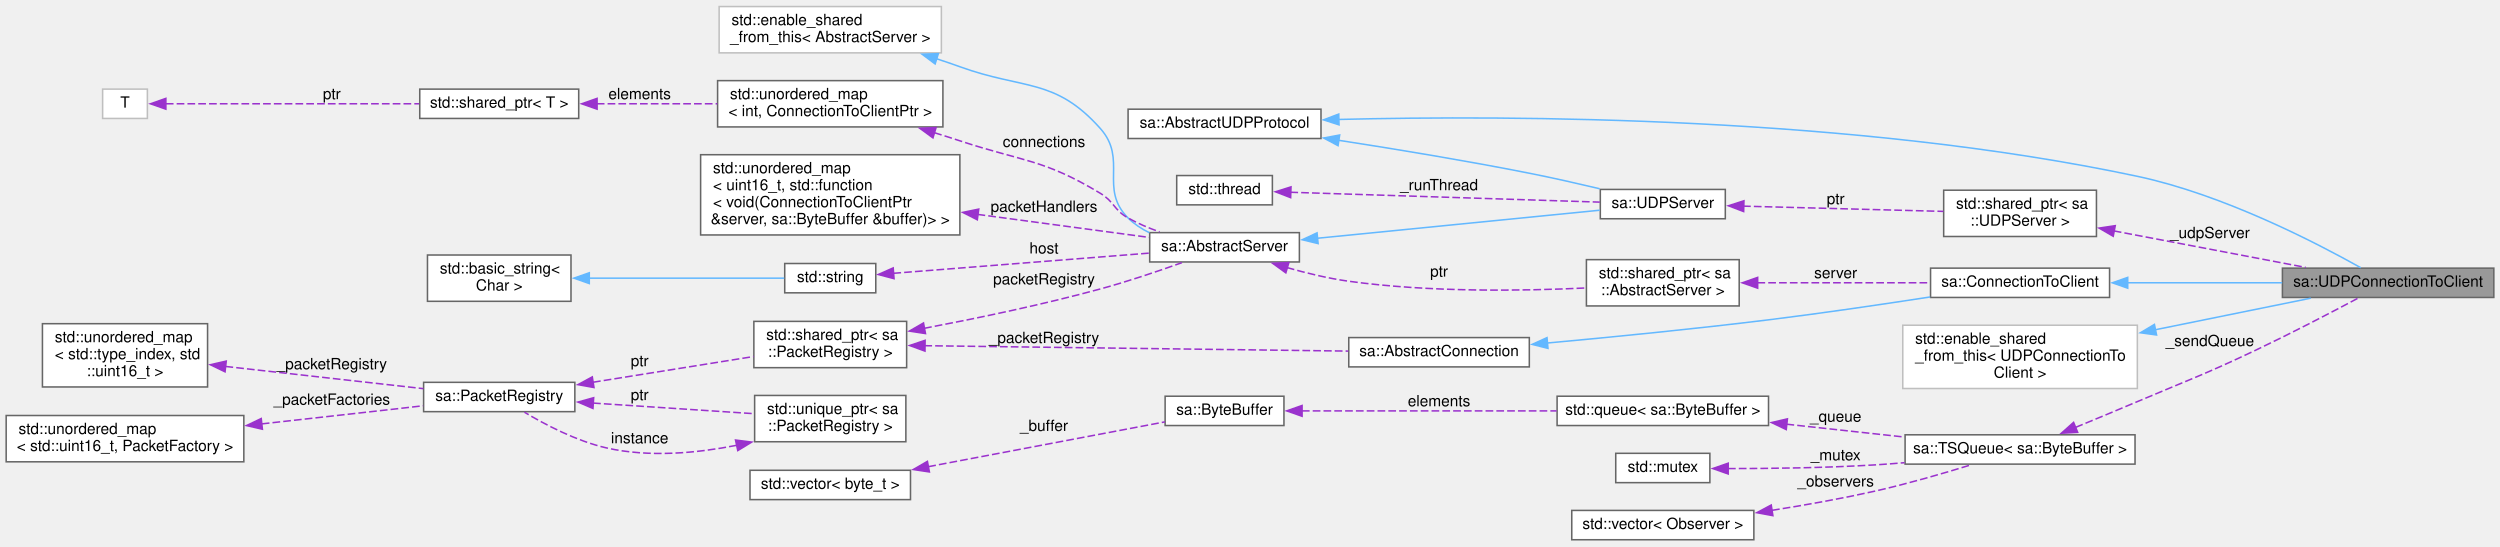
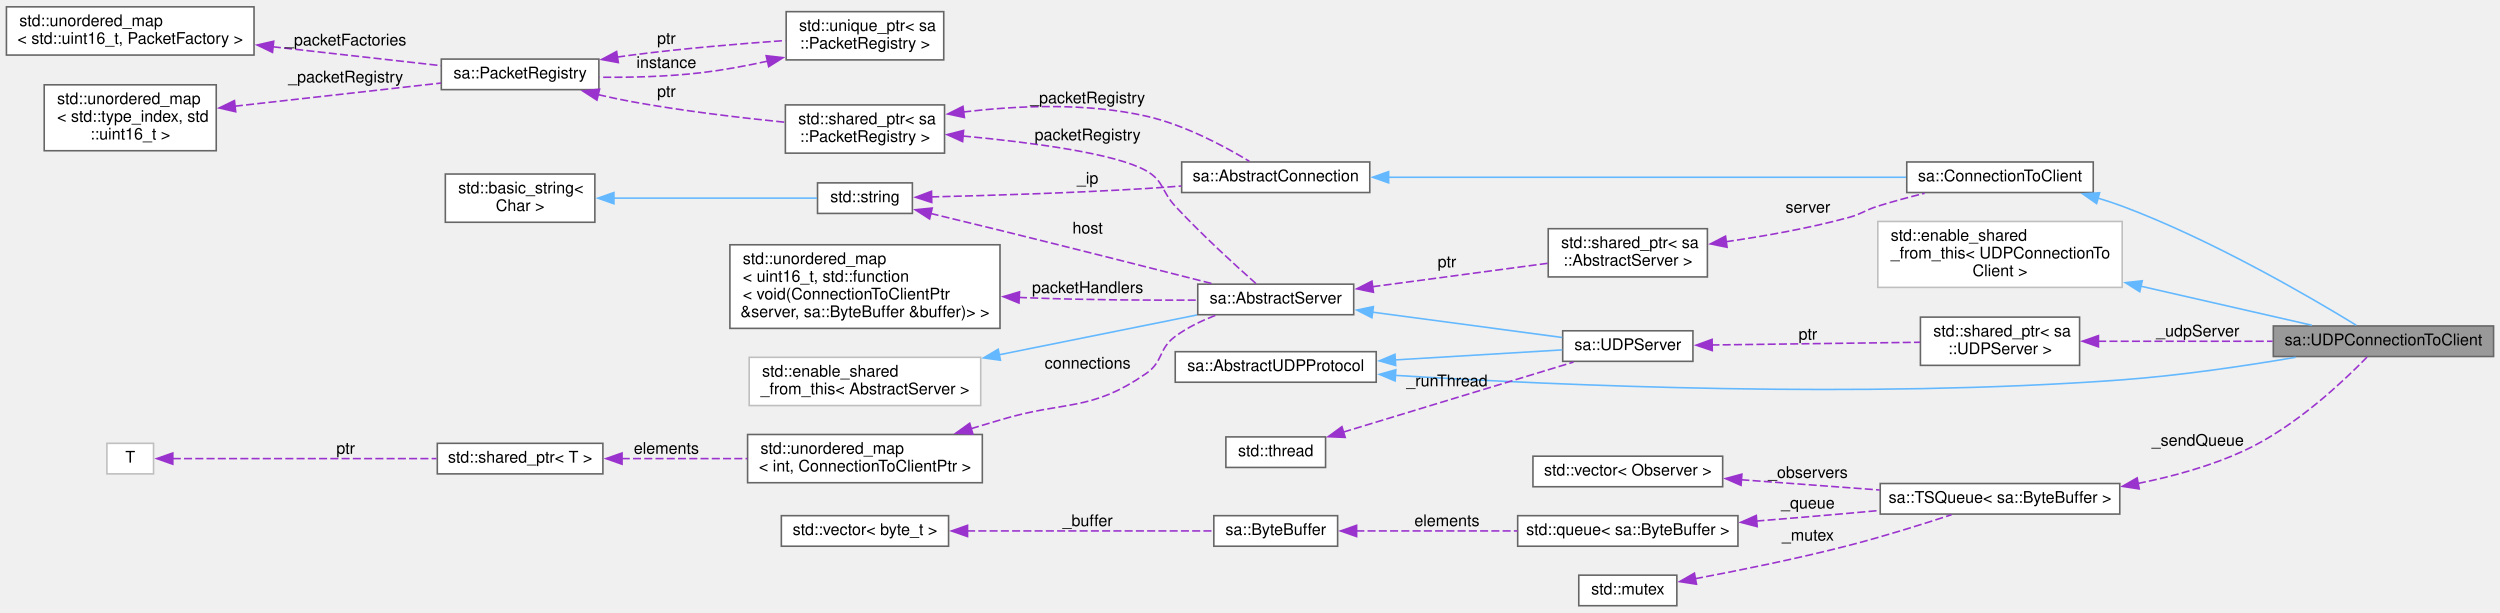
- <svg xmlns="http://www.w3.org/2000/svg" xmlns:xlink="http://www.w3.org/1999/xlink" width="1620pt" height="354pt" viewBox="0.00 0.00 1620.00 353.50">
-   <g id="graph0" class="graph" transform="scale(1 1) rotate(0) translate(4 349.5)">
+ <svg xmlns="http://www.w3.org/2000/svg" xmlns:xlink="http://www.w3.org/1999/xlink" width="1555pt" height="381pt" viewBox="0.00 0.00 1555.00 380.50">
+   <g id="graph0" class="graph" transform="scale(1 1) rotate(0) translate(4 376.5)">
    <g id="node1" class="node">
      <g id="a_node1">
        <a xlink:title="Class representing a asio udp connection to a client.">
-           <polygon fill="#999999" stroke="#666666" points="1612,-176 1475,-176 1475,-157 1612,-157 1612,-176" />
-           <text text-anchor="middle" x="1543.5" y="-164" font-family="Helvetica,sans-Serif" font-size="10.00">sa::UDPConnectionToClient</text>
+           <polygon fill="#999999" stroke="#666666" points="1547,-174 1410,-174 1410,-155 1547,-155 1547,-174" />
+           <text text-anchor="middle" x="1478.5" y="-162" font-family="Helvetica,sans-Serif" font-size="10.00">sa::UDPConnectionToClient</text>
        </a>
      </g>
    </g>
    <g id="node2" class="node">
      <g id="a_node2">
        <a xlink:href="classsa_1_1_connection_to_client.html" target="_top" xlink:title="Class representing a connection to a client.">
-           <polygon fill="white" stroke="#666666" points="1363,-176 1247,-176 1247,-157 1363,-157 1363,-176" />
-           <text text-anchor="middle" x="1305" y="-164" font-family="Helvetica,sans-Serif" font-size="10.00">sa::ConnectionToClient</text>
+           <polygon fill="white" stroke="#666666" points="1298,-276 1182,-276 1182,-257 1298,-257 1298,-276" />
+           <text text-anchor="middle" x="1240" y="-264" font-family="Helvetica,sans-Serif" font-size="10.00">sa::ConnectionToClient</text>
        </a>
      </g>
    </g>
    <g id="edge1" class="edge">
-       <path fill="none" stroke="#63b8ff" d="M1374.59,-166.5C1406.13,-166.5 1443.43,-166.5 1474.86,-166.5" />
-       <polygon fill="#63b8ff" stroke="#63b8ff" points="1374.76,-163 1364.76,-166.5 1374.76,-170 1374.76,-163" />
+       <path fill="none" stroke="#63b8ff" d="M1300.69,-253.59C1305.92,-252.03 1311.08,-250.34 1316,-248.5 1371.95,-227.59 1433.32,-191.77 1461.6,-174.45" />
+       <polygon fill="#63b8ff" stroke="#63b8ff" points="1300.09,-250.12 1291.39,-256.18 1301.96,-256.87 1300.09,-250.12" />
    </g>
    <g id="node3" class="node">
      <g id="a_node3">
        <a xlink:href="classsa_1_1_abstract_connection.html" target="_top" xlink:title="A connection between a client/server or server/client.">
-           <polygon fill="white" stroke="#666666" points="987,-131 870,-131 870,-112 987,-112 987,-131" />
-           <text text-anchor="middle" x="928.5" y="-119" font-family="Helvetica,sans-Serif" font-size="10.00">sa::AbstractConnection</text>
+           <polygon fill="white" stroke="#666666" points="848,-276 731,-276 731,-257 848,-257 848,-276" />
+           <text text-anchor="middle" x="789.5" y="-264" font-family="Helvetica,sans-Serif" font-size="10.00">sa::AbstractConnection</text>
        </a>
      </g>
    </g>
    <g id="edge2" class="edge">
-       <path fill="none" stroke="#63b8ff" d="M998.69,-127.48C1040.29,-131.29 1094.24,-136.61 1142,-142.5 1176.85,-146.8 1215.78,-152.54 1246.74,-157.32" />
-       <polygon fill="#63b8ff" stroke="#63b8ff" points="999.09,-124 988.81,-126.59 998.46,-130.97 999.09,-124" />
+       <path fill="none" stroke="#63b8ff" d="M859.72,-266.5C948.05,-266.5 1099.21,-266.5 1181.51,-266.5" />
+       <polygon fill="#63b8ff" stroke="#63b8ff" points="859.73,-263 849.73,-266.5 859.73,-270 859.73,-263" />
    </g>
    <g id="node4" class="node">
      <g id="a_node4">
        <a xlink:title=" ">
-           <polygon fill="white" stroke="#666666" points="583.5,-141.5 484.5,-141.5 484.5,-111.5 583.5,-111.5 583.5,-141.5" />
-           <text text-anchor="start" x="492.5" y="-129.5" font-family="Helvetica,sans-Serif" font-size="10.00">std::shared_ptr&lt; sa</text>
-           <text text-anchor="middle" x="534" y="-118.5" font-family="Helvetica,sans-Serif" font-size="10.00">::PacketRegistry &gt;</text>
+           <polygon fill="white" stroke="#666666" points="563.5,-263 504.5,-263 504.5,-244 563.5,-244 563.5,-263" />
+           <text text-anchor="middle" x="534" y="-251" font-family="Helvetica,sans-Serif" font-size="10.00">std::string</text>
        </a>
      </g>
    </g>
    <g id="edge3" class="edge">
-       <path fill="none" stroke="#9a32cd" stroke-dasharray="5,2" d="M594.98,-125.74C669.58,-124.79 796.07,-123.17 869.66,-122.24" />
-       <polygon fill="#9a32cd" stroke="#9a32cd" points="595.38,-122.23 585.43,-125.86 595.47,-129.23 595.38,-122.23" />
-       <text text-anchor="middle" x="672.5" y="-127.5" font-family="Helvetica,sans-Serif" font-size="10.00"> _packetRegistry</text>
+       <path fill="none" stroke="#9a32cd" stroke-dasharray="5,2" d="M575.23,-254.28C610.51,-255.11 663.19,-256.7 709,-259.5 716.05,-259.93 723.45,-260.47 730.78,-261.05" />
+       <polygon fill="#9a32cd" stroke="#9a32cd" points="575.55,-250.79 565.48,-254.06 575.39,-257.78 575.55,-250.79" />
+       <text text-anchor="middle" x="672.5" y="-262.5" font-family="Helvetica,sans-Serif" font-size="10.00"> _ip</text>
+     </g>
+     <g id="node12" class="node">
+       <g id="a_node12">
+         <a xlink:href="classsa_1_1_abstract_server.html" target="_top" xlink:title="The base class for a server.">
+           <polygon fill="white" stroke="#666666" points="838,-200 741,-200 741,-181 838,-181 838,-200" />
+           <text text-anchor="middle" x="789.5" y="-188" font-family="Helvetica,sans-Serif" font-size="10.00">sa::AbstractServer</text>
+         </a>
+       </g>
+     </g>
+     <g id="edge19" class="edge">
+       <path fill="none" stroke="#9a32cd" stroke-dasharray="5,2" d="M574.85,-243.99C588.54,-240.7 603.95,-236.97 618,-233.5 663.2,-222.35 715.05,-209.23 749.59,-200.44" />
+       <polygon fill="#9a32cd" stroke="#9a32cd" points="574.21,-240.54 565.3,-246.28 575.84,-247.35 574.21,-240.54" />
+       <text text-anchor="middle" x="672.5" y="-231.5" font-family="Helvetica,sans-Serif" font-size="10.00"> host</text>
+     </g>
+     <g id="node5" class="node">
+       <g id="a_node5">
+         <a xlink:title=" ">
+           <polygon fill="white" stroke="#666666" points="366,-268.5 273,-268.5 273,-238.5 366,-238.5 366,-268.5" />
+           <text text-anchor="start" x="281" y="-256.5" font-family="Helvetica,sans-Serif" font-size="10.00">std::basic_string&lt;</text>
+           <text text-anchor="middle" x="319.5" y="-245.5" font-family="Helvetica,sans-Serif" font-size="10.00"> Char &gt;</text>
+         </a>
+       </g>
+     </g>
+     <g id="edge4" class="edge">
+       <path fill="none" stroke="#63b8ff" d="M377.79,-253.5C418.65,-253.5 471.88,-253.5 504.19,-253.5" />
+       <polygon fill="#63b8ff" stroke="#63b8ff" points="377.86,-250 367.86,-253.5 377.86,-257 377.86,-250" />
+     </g>
+     <g id="node6" class="node">
+       <g id="a_node6">
+         <a xlink:title=" ">
+           <polygon fill="white" stroke="#666666" points="583.5,-311.5 484.5,-311.5 484.5,-281.5 583.5,-281.5 583.5,-311.5" />
+           <text text-anchor="start" x="492.5" y="-299.5" font-family="Helvetica,sans-Serif" font-size="10.00">std::shared_ptr&lt; sa</text>
+           <text text-anchor="middle" x="534" y="-288.5" font-family="Helvetica,sans-Serif" font-size="10.00">::PacketRegistry &gt;</text>
+         </a>
+       </g>
+     </g>
+     <g id="edge5" class="edge">
+       <path fill="none" stroke="#9a32cd" stroke-dasharray="5,2" d="M595.11,-307.09C628.95,-311.11 671.77,-312.94 709,-304.5 732.72,-299.12 757.64,-285.77 773.13,-276.42" />
+       <polygon fill="#9a32cd" stroke="#9a32cd" points="595.86,-303.66 585.49,-305.85 594.96,-310.6 595.86,-303.66" />
+       <text text-anchor="middle" x="672.5" y="-312.5" font-family="Helvetica,sans-Serif" font-size="10.00"> _packetRegistry</text>
+     </g>
+     <g id="edge14" class="edge">
+       <path fill="none" stroke="#9a32cd" stroke-dasharray="5,2" d="M594.96,-292.15C637.35,-288.21 689.9,-281.35 709,-270.5 719.98,-264.26 718.39,-257.74 727,-248.5 743.61,-230.68 764.54,-211.58 777.2,-200.36" />
+       <polygon fill="#9a32cd" stroke="#9a32cd" points="594.75,-288.65 585.09,-293.02 595.36,-295.63 594.75,-288.65" />
+       <text text-anchor="middle" x="672.5" y="-289.5" font-family="Helvetica,sans-Serif" font-size="10.00"> packetRegistry</text>
+     </g>
+     <g id="node7" class="node">
+       <g id="a_node7">
+         <a xlink:href="classsa_1_1_packet_registry.html" target="_top" xlink:title="A registry that stores packets, their ids and their factories.">
+           <polygon fill="white" stroke="#666666" points="368.5,-340 270.5,-340 270.5,-321 368.5,-321 368.5,-340" />
+           <text text-anchor="middle" x="319.5" y="-328" font-family="Helvetica,sans-Serif" font-size="10.00">sa::PacketRegistry</text>
+         </a>
+       </g>
+     </g>
+     <g id="edge6" class="edge">
+       <path fill="none" stroke="#9a32cd" stroke-dasharray="5,2" d="M368.09,-317.87C375.07,-316.26 382.2,-314.74 389,-313.5 420.45,-307.76 456.14,-303.54 484.12,-300.73" />
+       <polygon fill="#9a32cd" stroke="#9a32cd" points="367.31,-314.46 358.4,-320.2 368.94,-321.27 367.31,-314.46" />
+       <text text-anchor="middle" x="410.5" y="-316.5" font-family="Helvetica,sans-Serif" font-size="10.00"> ptr</text>
    </g>
    <g id="node10" class="node">
      <g id="a_node10">
-         <a xlink:href="classsa_1_1_abstract_server.html" target="_top" xlink:title="The base class for a server.">
-           <polygon fill="white" stroke="#666666" points="838,-199 741,-199 741,-180 838,-180 838,-199" />
-           <text text-anchor="middle" x="789.5" y="-187" font-family="Helvetica,sans-Serif" font-size="10.00">sa::AbstractServer</text>
-         </a>
-       </g>
-     </g>
-     <g id="edge12" class="edge">
-       <path fill="none" stroke="#9a32cd" stroke-dasharray="5,2" d="M594.84,-136.99C628.6,-143.38 671.43,-152.27 709,-162.5 726.86,-167.36 746.57,-174.04 761.89,-179.54" />
-       <polygon fill="#9a32cd" stroke="#9a32cd" points="595.72,-133.59 585.25,-135.2 594.43,-140.48 595.72,-133.59" />
-       <text text-anchor="middle" x="672.5" y="-165.5" font-family="Helvetica,sans-Serif" font-size="10.00"> packetRegistry</text>
-     </g>
-     <g id="node5" class="node">
-       <g id="a_node5">
-         <a xlink:href="classsa_1_1_packet_registry.html" target="_top" xlink:title="A registry that stores packets, their ids and their factories.">
-           <polygon fill="white" stroke="#666666" points="368.5,-102 270.5,-102 270.5,-83 368.5,-83 368.5,-102" />
-           <text text-anchor="middle" x="319.5" y="-90" font-family="Helvetica,sans-Serif" font-size="10.00">sa::PacketRegistry</text>
-         </a>
-       </g>
-     </g>
-     <g id="edge4" class="edge">
-       <path fill="none" stroke="#9a32cd" stroke-dasharray="5,2" d="M380.28,-102.06C413.15,-107.32 453.42,-113.77 484.36,-118.72" />
-       <polygon fill="#9a32cd" stroke="#9a32cd" points="380.91,-98.62 370.48,-100.5 379.8,-105.53 380.91,-98.62" />
-       <text text-anchor="middle" x="410.5" y="-112.5" font-family="Helvetica,sans-Serif" font-size="10.00"> ptr</text>
+         <a xlink:title=" ">
+           <polygon fill="white" stroke="#666666" points="583,-369.5 485,-369.5 485,-339.5 583,-339.5 583,-369.5" />
+           <text text-anchor="start" x="493" y="-357.5" font-family="Helvetica,sans-Serif" font-size="10.00">std::unique_ptr&lt; sa</text>
+           <text text-anchor="middle" x="534" y="-346.5" font-family="Helvetica,sans-Serif" font-size="10.00">::PacketRegistry &gt;</text>
+         </a>
+       </g>
+     </g>
+     <g id="edge10" class="edge">
+       <path fill="none" stroke="#9a32cd" stroke-dasharray="5,2" d="M379.88,-341.24C382.96,-341.69 386.02,-342.12 389,-342.5 420.72,-346.59 456.57,-349.58 484.56,-351.56" />
+       <polygon fill="#9a32cd" stroke="#9a32cd" points="380.61,-337.81 370.19,-339.74 379.53,-344.73 380.61,-337.81" />
+       <text text-anchor="middle" x="410.5" y="-349.5" font-family="Helvetica,sans-Serif" font-size="10.00"> ptr</text>
    </g>
    <g id="node8" class="node">
      <g id="a_node8">
        <a xlink:title=" ">
-           <polygon fill="white" stroke="#666666" points="583,-93.5 485,-93.5 485,-63.5 583,-63.5 583,-93.5" />
-           <text text-anchor="start" x="493" y="-81.5" font-family="Helvetica,sans-Serif" font-size="10.00">std::unique_ptr&lt; sa</text>
-           <text text-anchor="middle" x="534" y="-70.5" font-family="Helvetica,sans-Serif" font-size="10.00">::PacketRegistry &gt;</text>
-         </a>
-       </g>
-     </g>
-     <g id="edge8" class="edge">
-       <path fill="none" stroke="#9a32cd" stroke-dasharray="5,2" d="M380.32,-88.56C413.32,-86.38 453.76,-83.72 484.72,-81.68" />
-       <polygon fill="#9a32cd" stroke="#9a32cd" points="380.24,-85.06 370.5,-89.21 380.7,-92.04 380.24,-85.06" />
-       <text text-anchor="middle" x="410.5" y="-90.5" font-family="Helvetica,sans-Serif" font-size="10.00"> ptr</text>
-     </g>
-     <g id="node6" class="node">
-       <g id="a_node6">
-         <a xlink:title=" ">
-           <polygon fill="white" stroke="#666666" points="130.5,-140 23.5,-140 23.5,-99 130.5,-99 130.5,-140" />
-           <text text-anchor="start" x="31.5" y="-128" font-family="Helvetica,sans-Serif" font-size="10.00">std::unordered_map</text>
-           <text text-anchor="start" x="31.5" y="-117" font-family="Helvetica,sans-Serif" font-size="10.00">&lt; std::type_index, std</text>
-           <text text-anchor="middle" x="77" y="-106" font-family="Helvetica,sans-Serif" font-size="10.00">::uint16_t &gt;</text>
-         </a>
-       </g>
-     </g>
-     <g id="edge5" class="edge">
-       <path fill="none" stroke="#9a32cd" stroke-dasharray="5,2" d="M142.1,-112.3C182.38,-107.78 233.51,-102.04 270.34,-97.91" />
-       <polygon fill="#9a32cd" stroke="#9a32cd" points="141.83,-108.81 132.28,-113.41 142.61,-115.77 141.83,-108.81" />
-       <text text-anchor="middle" x="211" y="-110.5" font-family="Helvetica,sans-Serif" font-size="10.00"> _packetRegistry</text>
-     </g>
-     <g id="node7" class="node">
-       <g id="a_node7">
-         <a xlink:title=" ">
-           <polygon fill="white" stroke="#666666" points="154,-80.5 0,-80.5 0,-50.5 154,-50.5 154,-80.5" />
-           <text text-anchor="start" x="8" y="-68.5" font-family="Helvetica,sans-Serif" font-size="10.00">std::unordered_map</text>
-           <text text-anchor="middle" x="77" y="-57.5" font-family="Helvetica,sans-Serif" font-size="10.00">&lt; std::uint16_t, PacketFactory &gt;</text>
-         </a>
-       </g>
-     </g>
-     <g id="edge6" class="edge">
-       <path fill="none" stroke="#9a32cd" stroke-dasharray="5,2" d="M165.62,-75.07C192.68,-78.06 222.57,-81.38 250,-84.5 256.54,-85.24 263.44,-86.04 270.23,-86.82" />
-       <polygon fill="#9a32cd" stroke="#9a32cd" points="166.04,-71.6 155.72,-73.98 165.28,-78.56 166.04,-71.6" />
-       <text text-anchor="middle" x="211" y="-87.5" font-family="Helvetica,sans-Serif" font-size="10.00"> _packetFactories</text>
+           <polygon fill="white" stroke="#666666" points="130.5,-324 23.5,-324 23.5,-283 130.5,-283 130.5,-324" />
+           <text text-anchor="start" x="31.5" y="-312" font-family="Helvetica,sans-Serif" font-size="10.00">std::unordered_map</text>
+           <text text-anchor="start" x="31.5" y="-301" font-family="Helvetica,sans-Serif" font-size="10.00">&lt; std::type_index, std</text>
+           <text text-anchor="middle" x="77" y="-290" font-family="Helvetica,sans-Serif" font-size="10.00">::uint16_t &gt;</text>
+         </a>
+       </g>
    </g>
    <g id="edge7" class="edge">
-       <path fill="none" stroke="#9a32cd" stroke-dasharray="5,2" d="M473.36,-61.19C447.26,-56.04 416.41,-53.24 389,-59.5 369.57,-63.94 349.23,-74.62 335.81,-82.64" />
-       <polygon fill="#9a32cd" stroke="#9a32cd" points="472.61,-64.61 483.12,-63.29 474.08,-57.77 472.61,-64.61" />
-       <text text-anchor="middle" x="410.5" y="-62.5" font-family="Helvetica,sans-Serif" font-size="10.00"> instance</text>
+       <path fill="none" stroke="#9a32cd" stroke-dasharray="5,2" d="M142.1,-310.7C182.38,-315.22 233.51,-320.96 270.34,-325.09" />
+       <polygon fill="#9a32cd" stroke="#9a32cd" points="142.61,-307.23 132.28,-309.59 141.83,-314.19 142.61,-307.23" />
+       <text text-anchor="middle" x="211" y="-325.5" font-family="Helvetica,sans-Serif" font-size="10.00"> _packetRegistry</text>
    </g>
    <g id="node9" class="node">
      <g id="a_node9">
        <a xlink:title=" ">
-           <polygon fill="white" stroke="#666666" points="1123,-181.5 1024,-181.5 1024,-151.5 1123,-151.5 1123,-181.5" />
-           <text text-anchor="start" x="1032" y="-169.5" font-family="Helvetica,sans-Serif" font-size="10.00">std::shared_ptr&lt; sa</text>
-           <text text-anchor="middle" x="1073.5" y="-158.5" font-family="Helvetica,sans-Serif" font-size="10.00">::AbstractServer &gt;</text>
-         </a>
-       </g>
+           <polygon fill="white" stroke="#666666" points="154,-372.5 0,-372.5 0,-342.5 154,-342.5 154,-372.5" />
+           <text text-anchor="start" x="8" y="-360.5" font-family="Helvetica,sans-Serif" font-size="10.00">std::unordered_map</text>
+           <text text-anchor="middle" x="77" y="-349.5" font-family="Helvetica,sans-Serif" font-size="10.00">&lt; std::uint16_t, PacketFactory &gt;</text>
+         </a>
+       </g>
+     </g>
+     <g id="edge8" class="edge">
+       <path fill="none" stroke="#9a32cd" stroke-dasharray="5,2" d="M165.72,-347.65C201.01,-343.69 240.34,-339.27 270.25,-335.92" />
+       <polygon fill="#9a32cd" stroke="#9a32cd" points="165.48,-344.16 155.93,-348.75 166.26,-351.11 165.48,-344.16" />
+       <text text-anchor="middle" x="211" y="-348.5" font-family="Helvetica,sans-Serif" font-size="10.00"> _packetFactories</text>
    </g>
    <g id="edge9" class="edge">
-       <path fill="none" stroke="#9a32cd" stroke-dasharray="5,2" d="M1134.82,-166.5C1169.39,-166.5 1212.54,-166.5 1246.61,-166.5" />
-       <polygon fill="#9a32cd" stroke="#9a32cd" points="1134.97,-163 1124.97,-166.5 1134.97,-170 1134.97,-163" />
-       <text text-anchor="middle" x="1185.5" y="-169.5" font-family="Helvetica,sans-Serif" font-size="10.00"> server</text>
-     </g>
-     <g id="edge10" class="edge">
-       <path fill="none" stroke="#9a32cd" stroke-dasharray="5,2" d="M829.86,-176.39C842.53,-172.77 856.72,-169.34 870,-167.5 922.06,-160.3 982.38,-161.17 1023.55,-163.14" />
-       <polygon fill="#9a32cd" stroke="#9a32cd" points="829.22,-172.93 820.64,-179.15 831.22,-179.64 829.22,-172.93" />
-       <text text-anchor="middle" x="928.5" y="-170.5" font-family="Helvetica,sans-Serif" font-size="10.00"> ptr</text>
+       <path fill="none" stroke="#9a32cd" stroke-dasharray="5,2" d="M473.44,-338.71C459.91,-335.74 445.54,-333.08 432,-331.5 411.43,-329.09 388.57,-328.52 368.94,-328.68" />
+       <polygon fill="#9a32cd" stroke="#9a32cd" points="472.56,-342.1 483.09,-340.91 474.12,-335.27 472.56,-342.1" />
+       <text text-anchor="middle" x="410.5" y="-334.5" font-family="Helvetica,sans-Serif" font-size="10.00"> instance</text>
+     </g>
+     <g id="node11" class="node">
+       <g id="a_node11">
+         <a xlink:title=" ">
+           <polygon fill="white" stroke="#666666" points="1058,-234.5 959,-234.5 959,-204.5 1058,-204.5 1058,-234.5" />
+           <text text-anchor="start" x="967" y="-222.5" font-family="Helvetica,sans-Serif" font-size="10.00">std::shared_ptr&lt; sa</text>
+           <text text-anchor="middle" x="1008.5" y="-211.5" font-family="Helvetica,sans-Serif" font-size="10.00">::AbstractServer &gt;</text>
+         </a>
+       </g>
+     </g>
+     <g id="edge11" class="edge">
+       <path fill="none" stroke="#9a32cd" stroke-dasharray="5,2" d="M1069.47,-226.38C1093.5,-229.85 1121.3,-234.79 1146,-241.5 1154.28,-243.75 1155.81,-245.94 1164,-248.5 1173.33,-251.42 1183.44,-254.14 1193.12,-256.53" />
+       <polygon fill="#9a32cd" stroke="#9a32cd" points="1070.24,-222.95 1059.86,-225.04 1069.28,-229.88 1070.24,-222.95" />
+       <text text-anchor="middle" x="1120.5" y="-244.5" font-family="Helvetica,sans-Serif" font-size="10.00"> server</text>
+     </g>
+     <g id="edge12" class="edge">
+       <path fill="none" stroke="#9a32cd" stroke-dasharray="5,2" d="M849.64,-198.4C883.82,-202.97 926.32,-208.65 958.61,-212.97" />
+       <polygon fill="#9a32cd" stroke="#9a32cd" points="850.27,-194.96 839.89,-197.1 849.34,-201.89 850.27,-194.96" />
+       <text text-anchor="middle" x="896" y="-210.5" font-family="Helvetica,sans-Serif" font-size="10.00"> ptr</text>
    </g>
    <g id="node21" class="node">
      <g id="a_node21">
        <a xlink:href="classsa_1_1_u_d_p_server.html" target="_top" xlink:title="UDP server implementation with boost::asio.">
-           <polygon fill="white" stroke="#666666" points="1114,-227 1033,-227 1033,-208 1114,-208 1114,-227" />
-           <text text-anchor="middle" x="1073.5" y="-215" font-family="Helvetica,sans-Serif" font-size="10.00">sa::UDPServer</text>
-         </a>
-       </g>
-     </g>
-     <g id="edge23" class="edge">
-       <path fill="none" stroke="#63b8ff" d="M849.66,-195.37C904.61,-200.83 984.94,-208.81 1032.65,-213.54" />
-       <polygon fill="#63b8ff" stroke="#63b8ff" points="850.14,-191.9 839.84,-194.4 849.45,-198.87 850.14,-191.9" />
-     </g>
-     <g id="node11" class="node">
-       <g id="a_node11">
-         <a xlink:title=" ">
-           <polygon fill="white" stroke="#bfbfbf" points="606,-345.5 462,-345.5 462,-315.5 606,-315.5 606,-345.5" />
-           <text text-anchor="start" x="470" y="-333.5" font-family="Helvetica,sans-Serif" font-size="10.00">std::enable_shared</text>
-           <text text-anchor="middle" x="534" y="-322.5" font-family="Helvetica,sans-Serif" font-size="10.00">_from_this&lt; AbstractServer &gt;</text>
-         </a>
-       </g>
-     </g>
-     <g id="edge11" class="edge">
-       <path fill="none" stroke="#63b8ff" d="M602.72,-311.73C607.92,-310.04 613.06,-308.29 618,-306.5 659.53,-291.44 679.58,-299.46 709,-266.5 726.97,-246.37 707.9,-227.57 727,-208.5 730.95,-204.55 735.71,-201.42 740.8,-198.94" />
-       <polygon fill="#63b8ff" stroke="#63b8ff" points="601.96,-308.3 593.47,-314.64 604.06,-314.98 601.96,-308.3" />
-     </g>
-     <g id="node12" class="node">
-       <g id="a_node12">
-         <a xlink:title=" ">
-           <polygon fill="white" stroke="#666666" points="607,-297.5 461,-297.5 461,-267.5 607,-267.5 607,-297.5" />
-           <text text-anchor="start" x="469" y="-285.5" font-family="Helvetica,sans-Serif" font-size="10.00">std::unordered_map</text>
-           <text text-anchor="middle" x="534" y="-274.5" font-family="Helvetica,sans-Serif" font-size="10.00">&lt; int, ConnectionToClientPtr &gt;</text>
-         </a>
-       </g>
-     </g>
-     <g id="edge13" class="edge">
-       <path fill="none" stroke="#9a32cd" stroke-dasharray="5,2" d="M601.38,-263.79C607.02,-262.06 612.62,-260.28 618,-258.5 658.99,-244.94 672.02,-246.78 709,-224.5 718.17,-218.98 717.67,-213.75 727,-208.5 733.33,-204.93 740.41,-201.95 747.45,-199.49" />
-       <polygon fill="#9a32cd" stroke="#9a32cd" points="600.55,-260.39 591.99,-266.64 602.58,-267.09 600.55,-260.39" />
-       <text text-anchor="middle" x="672.5" y="-254.5" font-family="Helvetica,sans-Serif" font-size="10.00"> connections</text>
+           <polygon fill="white" stroke="#666666" points="1049,-171 968,-171 968,-152 1049,-152 1049,-171" />
+           <text text-anchor="middle" x="1008.5" y="-159" font-family="Helvetica,sans-Serif" font-size="10.00">sa::UDPServer</text>
+         </a>
+       </g>
+     </g>
+     <g id="edge24" class="edge">
+       <path fill="none" stroke="#63b8ff" d="M849.68,-182.59C887.19,-177.58 934.68,-171.23 967.72,-166.82" />
+       <polygon fill="#63b8ff" stroke="#63b8ff" points="849.34,-179.11 839.89,-183.9 850.27,-186.04 849.34,-179.11" />
    </g>
    <g id="node13" class="node">
      <g id="a_node13">
        <a xlink:title=" ">
-           <polygon fill="white" stroke="#666666" points="371,-292 268,-292 268,-273 371,-273 371,-292" />
-           <text text-anchor="middle" x="319.5" y="-280" font-family="Helvetica,sans-Serif" font-size="10.00">std::shared_ptr&lt; T &gt;</text>
-         </a>
-       </g>
-     </g>
-     <g id="edge14" class="edge">
-       <path fill="none" stroke="#9a32cd" stroke-dasharray="5,2" d="M382.72,-282.5C407.19,-282.5 435.45,-282.5 460.82,-282.5" />
-       <polygon fill="#9a32cd" stroke="#9a32cd" points="382.91,-279 372.91,-282.5 382.91,-286 382.91,-279" />
-       <text text-anchor="middle" x="410.5" y="-285.5" font-family="Helvetica,sans-Serif" font-size="10.00"> elements</text>
+           <polygon fill="white" stroke="#bfbfbf" points="606,-154.5 462,-154.5 462,-124.5 606,-124.5 606,-154.5" />
+           <text text-anchor="start" x="470" y="-142.5" font-family="Helvetica,sans-Serif" font-size="10.00">std::enable_shared</text>
+           <text text-anchor="middle" x="534" y="-131.5" font-family="Helvetica,sans-Serif" font-size="10.00">_from_this&lt; AbstractServer &gt;</text>
+         </a>
+       </g>
+     </g>
+     <g id="edge13" class="edge">
+       <path fill="none" stroke="#63b8ff" d="M617.57,-156.11C658.27,-164.3 705.92,-173.89 740.56,-180.86" />
+       <polygon fill="#63b8ff" stroke="#63b8ff" points="618.27,-152.68 607.77,-154.14 616.89,-159.54 618.27,-152.68" />
    </g>
    <g id="node14" class="node">
      <g id="a_node14">
        <a xlink:title=" ">
-           <polygon fill="white" stroke="#bfbfbf" points="91.5,-292 62.5,-292 62.5,-273 91.5,-273 91.5,-292" />
-           <text text-anchor="middle" x="77" y="-280" font-family="Helvetica,sans-Serif" font-size="10.00">T</text>
+           <polygon fill="white" stroke="#666666" points="607,-106.5 461,-106.5 461,-76.5 607,-76.5 607,-106.5" />
+           <text text-anchor="start" x="469" y="-94.5" font-family="Helvetica,sans-Serif" font-size="10.00">std::unordered_map</text>
+           <text text-anchor="middle" x="534" y="-83.5" font-family="Helvetica,sans-Serif" font-size="10.00">&lt; int, ConnectionToClientPtr &gt;</text>
        </a>
      </g>
    </g>
    <g id="edge15" class="edge">
-       <path fill="none" stroke="#9a32cd" stroke-dasharray="5,2" d="M103.46,-282.5C142.33,-282.5 217.22,-282.5 267.54,-282.5" />
-       <polygon fill="#9a32cd" stroke="#9a32cd" points="103.48,-279 93.48,-282.5 103.48,-286 103.48,-279" />
-       <text text-anchor="middle" x="211" y="-285.5" font-family="Helvetica,sans-Serif" font-size="10.00"> ptr</text>
+       <path fill="none" stroke="#9a32cd" stroke-dasharray="5,2" d="M600.01,-110.12C606.1,-111.91 612.17,-113.73 618,-115.5 658.61,-127.84 674.15,-120.27 709,-144.5 719.66,-151.91 716.53,-159.83 727,-167.5 734.45,-172.96 743.34,-177.26 752.02,-180.6" />
+       <polygon fill="#9a32cd" stroke="#9a32cd" points="601.12,-106.79 590.54,-107.34 599.15,-113.51 601.12,-106.79" />
+       <text text-anchor="middle" x="672.5" y="-147.5" font-family="Helvetica,sans-Serif" font-size="10.00"> connections</text>
    </g>
    <g id="node15" class="node">
      <g id="a_node15">
        <a xlink:title=" ">
-           <polygon fill="white" stroke="#666666" points="618,-249.5 450,-249.5 450,-197.5 618,-197.5 618,-249.5" />
-           <text text-anchor="start" x="458" y="-237.5" font-family="Helvetica,sans-Serif" font-size="10.00">std::unordered_map</text>
-           <text text-anchor="start" x="458" y="-226.5" font-family="Helvetica,sans-Serif" font-size="10.00">&lt; uint16_t, std::function</text>
-           <text text-anchor="start" x="458" y="-215.5" font-family="Helvetica,sans-Serif" font-size="10.00">&lt; void(ConnectionToClientPtr</text>
-           <text text-anchor="middle" x="534" y="-204.5" font-family="Helvetica,sans-Serif" font-size="10.00"> &amp;server, sa::ByteBuffer &amp;buffer)&gt; &gt;</text>
+           <polygon fill="white" stroke="#666666" points="371,-101 268,-101 268,-82 371,-82 371,-101" />
+           <text text-anchor="middle" x="319.5" y="-89" font-family="Helvetica,sans-Serif" font-size="10.00">std::shared_ptr&lt; T &gt;</text>
        </a>
      </g>
    </g>
    <g id="edge16" class="edge">
-       <path fill="none" stroke="#9a32cd" stroke-dasharray="5,2" d="M629.44,-210.83C667.3,-205.76 709.29,-200.12 740.61,-195.92" />
-       <polygon fill="#9a32cd" stroke="#9a32cd" points="629.3,-207.32 619.86,-212.12 630.23,-214.26 629.3,-207.32" />
-       <text text-anchor="middle" x="672.5" y="-212.5" font-family="Helvetica,sans-Serif" font-size="10.00"> packetHandlers</text>
+       <path fill="none" stroke="#9a32cd" stroke-dasharray="5,2" d="M382.72,-91.5C407.19,-91.5 435.45,-91.5 460.82,-91.5" />
+       <polygon fill="#9a32cd" stroke="#9a32cd" points="382.91,-88 372.91,-91.5 382.91,-95 382.91,-88" />
+       <text text-anchor="middle" x="410.5" y="-94.5" font-family="Helvetica,sans-Serif" font-size="10.00"> elements</text>
    </g>
    <g id="node16" class="node">
      <g id="a_node16">
        <a xlink:title=" ">
-           <polygon fill="white" stroke="#666666" points="563.5,-179 504.5,-179 504.5,-160 563.5,-160 563.5,-179" />
-           <text text-anchor="middle" x="534" y="-167" font-family="Helvetica,sans-Serif" font-size="10.00">std::string</text>
+           <polygon fill="white" stroke="#bfbfbf" points="91.5,-101 62.5,-101 62.5,-82 91.5,-82 91.5,-101" />
+           <text text-anchor="middle" x="77" y="-89" font-family="Helvetica,sans-Serif" font-size="10.00">T</text>
        </a>
      </g>
    </g>
    <g id="edge17" class="edge">
-       <path fill="none" stroke="#9a32cd" stroke-dasharray="5,2" d="M574.91,-172.65C619.8,-176.19 692.67,-181.94 740.59,-185.72" />
-       <polygon fill="#9a32cd" stroke="#9a32cd" points="575.34,-169.17 565.1,-171.87 574.79,-176.15 575.34,-169.17" />
-       <text text-anchor="middle" x="672.5" y="-185.5" font-family="Helvetica,sans-Serif" font-size="10.00"> host</text>
+       <path fill="none" stroke="#9a32cd" stroke-dasharray="5,2" d="M103.46,-91.5C142.33,-91.5 217.22,-91.5 267.54,-91.5" />
+       <polygon fill="#9a32cd" stroke="#9a32cd" points="103.48,-88 93.48,-91.5 103.48,-95 103.48,-88" />
+       <text text-anchor="middle" x="211" y="-94.5" font-family="Helvetica,sans-Serif" font-size="10.00"> ptr</text>
    </g>
    <g id="node17" class="node">
      <g id="a_node17">
        <a xlink:title=" ">
-           <polygon fill="white" stroke="#666666" points="366,-184.5 273,-184.5 273,-154.5 366,-154.5 366,-184.5" />
-           <text text-anchor="start" x="281" y="-172.5" font-family="Helvetica,sans-Serif" font-size="10.00">std::basic_string&lt;</text>
-           <text text-anchor="middle" x="319.5" y="-161.5" font-family="Helvetica,sans-Serif" font-size="10.00"> Char &gt;</text>
+           <polygon fill="white" stroke="#666666" points="618,-224.5 450,-224.5 450,-172.5 618,-172.5 618,-224.5" />
+           <text text-anchor="start" x="458" y="-212.5" font-family="Helvetica,sans-Serif" font-size="10.00">std::unordered_map</text>
+           <text text-anchor="start" x="458" y="-201.5" font-family="Helvetica,sans-Serif" font-size="10.00">&lt; uint16_t, std::function</text>
+           <text text-anchor="start" x="458" y="-190.5" font-family="Helvetica,sans-Serif" font-size="10.00">&lt; void(ConnectionToClientPtr</text>
+           <text text-anchor="middle" x="534" y="-179.5" font-family="Helvetica,sans-Serif" font-size="10.00"> &amp;server, sa::ByteBuffer &amp;buffer)&gt; &gt;</text>
        </a>
      </g>
    </g>
    <g id="edge18" class="edge">
-       <path fill="none" stroke="#63b8ff" d="M377.79,-169.5C418.65,-169.5 471.88,-169.5 504.19,-169.5" />
-       <polygon fill="#63b8ff" stroke="#63b8ff" points="377.86,-166 367.86,-169.5 377.86,-173 377.86,-166" />
+       <path fill="none" stroke="#9a32cd" stroke-dasharray="5,2" d="M629.78,-191.75C631.87,-191.66 633.95,-191.58 636,-191.5 671.06,-190.17 710.68,-189.95 740.75,-190.05" />
+       <polygon fill="#9a32cd" stroke="#9a32cd" points="629.81,-188.25 619.99,-192.23 630.15,-195.24 629.81,-188.25" />
+       <text text-anchor="middle" x="672.5" y="-194.5" font-family="Helvetica,sans-Serif" font-size="10.00"> packetHandlers</text>
    </g>
    <g id="node18" class="node">
      <g id="a_node18">
        <a xlink:title=" ">
-           <polygon fill="white" stroke="#bfbfbf" points="1381,-139 1229,-139 1229,-98 1381,-98 1381,-139" />
-           <text text-anchor="start" x="1237" y="-127" font-family="Helvetica,sans-Serif" font-size="10.00">std::enable_shared</text>
-           <text text-anchor="start" x="1237" y="-116" font-family="Helvetica,sans-Serif" font-size="10.00">_from_this&lt; UDPConnectionTo</text>
-           <text text-anchor="middle" x="1305" y="-105" font-family="Helvetica,sans-Serif" font-size="10.00">Client &gt;</text>
-         </a>
-       </g>
-     </g>
-     <g id="edge19" class="edge">
-       <path fill="none" stroke="#63b8ff" d="M1392.38,-136.03C1426.4,-142.94 1464.24,-150.62 1493.41,-156.54" />
-       <polygon fill="#63b8ff" stroke="#63b8ff" points="1393.46,-132.68 1382.96,-134.12 1392.07,-139.54 1393.46,-132.68" />
+           <polygon fill="white" stroke="#bfbfbf" points="1316,-239 1164,-239 1164,-198 1316,-198 1316,-239" />
+           <text text-anchor="start" x="1172" y="-227" font-family="Helvetica,sans-Serif" font-size="10.00">std::enable_shared</text>
+           <text text-anchor="start" x="1172" y="-216" font-family="Helvetica,sans-Serif" font-size="10.00">_from_this&lt; UDPConnectionTo</text>
+           <text text-anchor="middle" x="1240" y="-205" font-family="Helvetica,sans-Serif" font-size="10.00">Client &gt;</text>
+         </a>
+       </g>
+     </g>
+     <g id="edge20" class="edge">
+       <path fill="none" stroke="#63b8ff" d="M1327.56,-198.74C1363.77,-190.47 1404.25,-181.22 1434.02,-174.43" />
+       <polygon fill="#63b8ff" stroke="#63b8ff" points="1326.93,-195.29 1317.96,-200.93 1328.48,-202.11 1326.93,-195.29" />
    </g>
    <g id="node19" class="node">
      <g id="a_node19">
        <a xlink:href="classsa_1_1_abstract_u_d_p_protocol.html" target="_top" xlink:title="Abstract class just for setting the max buffer size.">
-           <polygon fill="white" stroke="#666666" points="852,-279 727,-279 727,-260 852,-260 852,-279" />
-           <text text-anchor="middle" x="789.5" y="-267" font-family="Helvetica,sans-Serif" font-size="10.00">sa::AbstractUDPProtocol</text>
-         </a>
-       </g>
-     </g>
-     <g id="edge20" class="edge">
-       <path fill="none" stroke="#63b8ff" d="M863.28,-272.34C975.68,-275.15 1197.71,-274.46 1381,-235.5 1436.77,-223.65 1497.24,-192.29 1525.78,-176.25" />
-       <polygon fill="#63b8ff" stroke="#63b8ff" points="863.69,-268.85 853.6,-272.08 863.51,-275.85 863.69,-268.85" />
-     </g>
-     <g id="edge24" class="edge">
-       <path fill="none" stroke="#63b8ff" d="M863.43,-258.84C900.54,-253.11 946.29,-245.57 987,-237.5 1001.95,-234.54 1018.27,-230.84 1032.61,-227.43" />
-       <polygon fill="#63b8ff" stroke="#63b8ff" points="863.06,-255.35 853.7,-260.33 864.12,-262.27 863.06,-255.35" />
+           <polygon fill="white" stroke="#666666" points="852,-158 727,-158 727,-139 852,-139 852,-158" />
+           <text text-anchor="middle" x="789.5" y="-146" font-family="Helvetica,sans-Serif" font-size="10.00">sa::AbstractUDPProtocol</text>
+         </a>
+       </g>
+     </g>
+     <g id="edge21" class="edge">
+       <path fill="none" stroke="#63b8ff" d="M863.85,-143.28C965.53,-136.97 1155,-128.6 1316,-140.5 1352.18,-143.17 1392.56,-149.17 1423.89,-154.51" />
+       <polygon fill="#63b8ff" stroke="#63b8ff" points="863.76,-139.78 854,-143.9 864.2,-146.76 863.76,-139.78" />
+     </g>
+     <g id="edge25" class="edge">
+       <path fill="none" stroke="#63b8ff" d="M863.49,-152.87C898.34,-154.96 938.67,-157.38 967.77,-159.12" />
+       <polygon fill="#63b8ff" stroke="#63b8ff" points="864.1,-149.4 853.9,-152.3 863.68,-156.39 864.1,-149.4" />
    </g>
    <g id="node20" class="node">
      <g id="a_node20">
        <a xlink:title=" ">
-           <polygon fill="white" stroke="#666666" points="1354.5,-226.5 1255.5,-226.5 1255.5,-196.5 1354.5,-196.5 1354.5,-226.5" />
-           <text text-anchor="start" x="1263.5" y="-214.5" font-family="Helvetica,sans-Serif" font-size="10.00">std::shared_ptr&lt; sa</text>
-           <text text-anchor="middle" x="1305" y="-203.5" font-family="Helvetica,sans-Serif" font-size="10.00">::UDPServer &gt;</text>
-         </a>
-       </g>
-     </g>
-     <g id="edge21" class="edge">
-       <path fill="none" stroke="#9a32cd" stroke-dasharray="5,2" d="M1365.72,-200.14C1404.06,-192.84 1453.36,-183.46 1490.15,-176.46" />
-       <polygon fill="#9a32cd" stroke="#9a32cd" points="1365.37,-196.64 1356.2,-201.95 1366.68,-203.52 1365.37,-196.64" />
-       <text text-anchor="middle" x="1428" y="-195.5" font-family="Helvetica,sans-Serif" font-size="10.00"> _udpServer</text>
+           <polygon fill="white" stroke="#666666" points="1289.5,-179.5 1190.5,-179.5 1190.5,-149.5 1289.5,-149.5 1289.5,-179.5" />
+           <text text-anchor="start" x="1198.5" y="-167.5" font-family="Helvetica,sans-Serif" font-size="10.00">std::shared_ptr&lt; sa</text>
+           <text text-anchor="middle" x="1240" y="-156.5" font-family="Helvetica,sans-Serif" font-size="10.00">::UDPServer &gt;</text>
+         </a>
+       </g>
    </g>
    <g id="edge22" class="edge">
-       <path fill="none" stroke="#9a32cd" stroke-dasharray="5,2" d="M1125.5,-216.17C1164.24,-215.15 1217.17,-213.77 1255.32,-212.77" />
-       <polygon fill="#9a32cd" stroke="#9a32cd" points="1125.89,-212.66 1115.99,-216.42 1126.08,-219.65 1125.89,-212.66" />
-       <text text-anchor="middle" x="1185.5" y="-217.5" font-family="Helvetica,sans-Serif" font-size="10.00"> ptr</text>
+       <path fill="none" stroke="#9a32cd" stroke-dasharray="5,2" d="M1301.06,-164.5C1334.14,-164.5 1375.32,-164.5 1409.57,-164.5" />
+       <polygon fill="#9a32cd" stroke="#9a32cd" points="1301.23,-161 1291.23,-164.5 1301.23,-168 1301.23,-161" />
+       <text text-anchor="middle" x="1363" y="-167.5" font-family="Helvetica,sans-Serif" font-size="10.00"> _udpServer</text>
+     </g>
+     <g id="edge23" class="edge">
+       <path fill="none" stroke="#9a32cd" stroke-dasharray="5,2" d="M1060.5,-162.17C1099.24,-162.67 1152.17,-163.36 1190.32,-163.86" />
+       <polygon fill="#9a32cd" stroke="#9a32cd" points="1061.03,-158.67 1050.99,-162.04 1060.94,-165.67 1061.03,-158.67" />
+       <text text-anchor="middle" x="1120.5" y="-165.5" font-family="Helvetica,sans-Serif" font-size="10.00"> ptr</text>
    </g>
    <g id="node22" class="node">
      <g id="a_node22">
        <a xlink:title=" ">
-           <polygon fill="white" stroke="#666666" points="820.5,-236 758.5,-236 758.5,-217 820.5,-217 820.5,-236" />
-           <text text-anchor="middle" x="789.5" y="-224" font-family="Helvetica,sans-Serif" font-size="10.00">std::thread</text>
-         </a>
-       </g>
-     </g>
-     <g id="edge25" class="edge">
-       <path fill="none" stroke="#9a32cd" stroke-dasharray="5,2" d="M832.16,-225.17C886.16,-223.45 979.65,-220.46 1032.71,-218.77" />
-       <polygon fill="#9a32cd" stroke="#9a32cd" points="832.34,-221.66 822.46,-225.48 832.57,-228.66 832.34,-221.66" />
-       <text text-anchor="middle" x="928.5" y="-226.5" font-family="Helvetica,sans-Serif" font-size="10.00"> _runThread</text>
+           <polygon fill="white" stroke="#666666" points="820.5,-105 758.5,-105 758.5,-86 820.5,-86 820.5,-105" />
+           <text text-anchor="middle" x="789.5" y="-93" font-family="Helvetica,sans-Serif" font-size="10.00">std::thread</text>
+         </a>
+       </g>
+     </g>
+     <g id="edge26" class="edge">
+       <path fill="none" stroke="#9a32cd" stroke-dasharray="5,2" d="M831.51,-107.97C873.04,-120.6 936.46,-139.89 974.75,-151.54" />
+       <polygon fill="#9a32cd" stroke="#9a32cd" points="832.71,-104.68 822.12,-105.12 830.67,-111.38 832.71,-104.68" />
+       <text text-anchor="middle" x="896" y="-136.5" font-family="Helvetica,sans-Serif" font-size="10.00"> _runThread</text>
    </g>
    <g id="node23" class="node">
      <g id="a_node23">
        <a xlink:href="classsa_1_1_t_s_queue.html" target="_top" xlink:title=" ">
-           <polygon fill="white" stroke="#666666" points="1379.5,-68 1230.5,-68 1230.5,-49 1379.5,-49 1379.5,-68" />
-           <text text-anchor="middle" x="1305" y="-56" font-family="Helvetica,sans-Serif" font-size="10.00">sa::TSQueue&lt; sa::ByteBuffer &gt;</text>
-         </a>
-       </g>
-     </g>
-     <g id="edge26" class="edge">
-       <path fill="none" stroke="#9a32cd" stroke-dasharray="5,2" d="M1340.95,-72.8C1353.59,-78.01 1367.96,-83.97 1381,-89.5 1414.91,-103.87 1423.72,-106.73 1457,-122.5 1480.38,-133.58 1506.8,-147.37 1524,-156.53" />
-       <polygon fill="#9a32cd" stroke="#9a32cd" points="1342.34,-69.59 1331.76,-69.02 1339.68,-76.06 1342.34,-69.59" />
-       <text text-anchor="middle" x="1428" y="-125.5" font-family="Helvetica,sans-Serif" font-size="10.00"> _sendQueue</text>
+           <polygon fill="white" stroke="#666666" points="1314.5,-76 1165.5,-76 1165.5,-57 1314.5,-57 1314.5,-76" />
+           <text text-anchor="middle" x="1240" y="-64" font-family="Helvetica,sans-Serif" font-size="10.00">sa::TSQueue&lt; sa::ByteBuffer &gt;</text>
+         </a>
+       </g>
+     </g>
+     <g id="edge27" class="edge">
+       <path fill="none" stroke="#9a32cd" stroke-dasharray="5,2" d="M1325.77,-76.04C1347.99,-80.48 1371.46,-86.98 1392,-96.5 1423.49,-111.09 1453.65,-139.57 1468.29,-154.63" />
+       <polygon fill="#9a32cd" stroke="#9a32cd" points="1326.59,-72.63 1316.12,-74.23 1325.31,-79.51 1326.59,-72.63" />
+       <text text-anchor="middle" x="1363" y="-99.5" font-family="Helvetica,sans-Serif" font-size="10.00"> _sendQueue</text>
    </g>
    <g id="node24" class="node">
      <g id="a_node24">
        <a xlink:title=" ">
-           <polygon fill="white" stroke="#666666" points="1142,-93 1005,-93 1005,-74 1142,-74 1142,-93" />
-           <text text-anchor="middle" x="1073.5" y="-81" font-family="Helvetica,sans-Serif" font-size="10.00">std::queue&lt; sa::ByteBuffer &gt;</text>
-         </a>
-       </g>
-     </g>
-     <g id="edge27" class="edge">
-       <path fill="none" stroke="#9a32cd" stroke-dasharray="5,2" d="M1153.64,-74.88C1178.48,-72.17 1205.79,-69.2 1230.24,-66.53" />
-       <polygon fill="#9a32cd" stroke="#9a32cd" points="1153.49,-71.37 1143.93,-75.94 1154.25,-78.33 1153.49,-71.37" />
-       <text text-anchor="middle" x="1185.5" y="-76.5" font-family="Helvetica,sans-Serif" font-size="10.00"> _queue</text>
+           <polygon fill="white" stroke="#666666" points="1077,-56 940,-56 940,-37 1077,-37 1077,-56" />
+           <text text-anchor="middle" x="1008.5" y="-44" font-family="Helvetica,sans-Serif" font-size="10.00">std::queue&lt; sa::ByteBuffer &gt;</text>
+         </a>
+       </g>
+     </g>
+     <g id="edge28" class="edge">
+       <path fill="none" stroke="#9a32cd" stroke-dasharray="5,2" d="M1088.46,-52.65C1107.32,-54.17 1127.38,-55.85 1146,-57.5 1152.22,-58.05 1158.67,-58.64 1165.15,-59.24" />
+       <polygon fill="#9a32cd" stroke="#9a32cd" points="1088.97,-49.18 1078.72,-51.86 1088.41,-56.15 1088.97,-49.18" />
+       <text text-anchor="middle" x="1120.5" y="-60.5" font-family="Helvetica,sans-Serif" font-size="10.00"> _queue</text>
    </g>
    <g id="node25" class="node">
      <g id="a_node25">
        <a xlink:href="classsa_1_1_byte_buffer.html" target="_top" xlink:title="A byte buffer class, limited to UINT32_MAX bytes.">
-           <polygon fill="white" stroke="#666666" points="828,-93 751,-93 751,-74 828,-74 828,-93" />
-           <text text-anchor="middle" x="789.5" y="-81" font-family="Helvetica,sans-Serif" font-size="10.00">sa::ByteBuffer</text>
-         </a>
-       </g>
-     </g>
-     <g id="edge28" class="edge">
-       <path fill="none" stroke="#9a32cd" stroke-dasharray="5,2" d="M839.63,-83.5C885.32,-83.5 953.82,-83.5 1004.7,-83.5" />
-       <polygon fill="#9a32cd" stroke="#9a32cd" points="839.75,-80 829.75,-83.5 839.75,-87 839.75,-80" />
-       <text text-anchor="middle" x="928.5" y="-86.5" font-family="Helvetica,sans-Serif" font-size="10.00"> elements</text>
+           <polygon fill="white" stroke="#666666" points="828,-56 751,-56 751,-37 828,-37 828,-56" />
+           <text text-anchor="middle" x="789.5" y="-44" font-family="Helvetica,sans-Serif" font-size="10.00">sa::ByteBuffer</text>
+         </a>
+       </g>
+     </g>
+     <g id="edge29" class="edge">
+       <path fill="none" stroke="#9a32cd" stroke-dasharray="5,2" d="M839.62,-46.5C869.26,-46.5 907.45,-46.5 939.91,-46.5" />
+       <polygon fill="#9a32cd" stroke="#9a32cd" points="839.81,-43 829.81,-46.5 839.81,-50 839.81,-43" />
+       <text text-anchor="middle" x="896" y="-49.5" font-family="Helvetica,sans-Serif" font-size="10.00"> elements</text>
    </g>
    <g id="node26" class="node">
      <g id="a_node26">
        <a xlink:title=" ">
-           <polygon fill="white" stroke="#666666" points="586,-45 482,-45 482,-26 586,-26 586,-45" />
-           <text text-anchor="middle" x="534" y="-33" font-family="Helvetica,sans-Serif" font-size="10.00">std::vector&lt; byte_t &gt;</text>
-         </a>
-       </g>
-     </g>
-     <g id="edge29" class="edge">
-       <path fill="none" stroke="#9a32cd" stroke-dasharray="5,2" d="M597.52,-47.34C645.61,-56.44 710.47,-68.72 750.87,-76.37" />
-       <polygon fill="#9a32cd" stroke="#9a32cd" points="598.26,-43.92 587.79,-45.5 596.96,-50.79 598.26,-43.92" />
-       <text text-anchor="middle" x="672.5" y="-70.5" font-family="Helvetica,sans-Serif" font-size="10.00"> _buffer</text>
+           <polygon fill="white" stroke="#666666" points="586,-56 482,-56 482,-37 586,-37 586,-56" />
+           <text text-anchor="middle" x="534" y="-44" font-family="Helvetica,sans-Serif" font-size="10.00">std::vector&lt; byte_t &gt;</text>
+         </a>
+       </g>
+     </g>
+     <g id="edge30" class="edge">
+       <path fill="none" stroke="#9a32cd" stroke-dasharray="5,2" d="M597.52,-46.5C645.61,-46.5 710.47,-46.5 750.87,-46.5" />
+       <polygon fill="#9a32cd" stroke="#9a32cd" points="597.81,-43 587.81,-46.5 597.81,-50 597.81,-43" />
+       <text text-anchor="middle" x="672.5" y="-49.5" font-family="Helvetica,sans-Serif" font-size="10.00"> _buffer</text>
    </g>
    <g id="node27" class="node">
      <g id="a_node27">
        <a xlink:title=" ">
-           <polygon fill="white" stroke="#666666" points="1104,-56 1043,-56 1043,-37 1104,-37 1104,-56" />
-           <text text-anchor="middle" x="1073.5" y="-44" font-family="Helvetica,sans-Serif" font-size="10.00">std::mutex</text>
-         </a>
-       </g>
-     </g>
-     <g id="edge30" class="edge">
-       <path fill="none" stroke="#9a32cd" stroke-dasharray="5,2" d="M1115.74,-46.11C1142.84,-46.1 1179.06,-46.55 1211,-48.5 1217.24,-48.88 1223.71,-49.37 1230.19,-49.93" />
-       <polygon fill="#9a32cd" stroke="#9a32cd" points="1115.86,-42.61 1105.87,-46.14 1115.88,-49.61 1115.86,-42.61" />
-       <text text-anchor="middle" x="1185.5" y="-51.5" font-family="Helvetica,sans-Serif" font-size="10.00"> _mutex</text>
+           <polygon fill="white" stroke="#666666" points="1039,-19 978,-19 978,0 1039,0 1039,-19" />
+           <text text-anchor="middle" x="1008.5" y="-7" font-family="Helvetica,sans-Serif" font-size="10.00">std::mutex</text>
+         </a>
+       </g>
+     </g>
+     <g id="edge31" class="edge">
+       <path fill="none" stroke="#9a32cd" stroke-dasharray="5,2" d="M1050.32,-16.77C1077.57,-21.89 1114.13,-29.28 1146,-37.5 1167.62,-43.07 1191.67,-50.61 1209.89,-56.6" />
+       <polygon fill="#9a32cd" stroke="#9a32cd" points="1051.21,-13.37 1040.74,-14.99 1049.93,-20.26 1051.21,-13.37" />
+       <text text-anchor="middle" x="1120.5" y="-40.5" font-family="Helvetica,sans-Serif" font-size="10.00"> _mutex</text>
    </g>
    <g id="node28" class="node">
      <g id="a_node28">
        <a xlink:title=" ">
-           <polygon fill="white" stroke="#666666" points="1132.5,-19 1014.5,-19 1014.5,0 1132.5,0 1132.5,-19" />
-           <text text-anchor="middle" x="1073.5" y="-7" font-family="Helvetica,sans-Serif" font-size="10.00">std::vector&lt; Observer &gt;</text>
-         </a>
-       </g>
-     </g>
-     <g id="edge31" class="edge">
-       <path fill="none" stroke="#9a32cd" stroke-dasharray="5,2" d="M1144.28,-19.06C1165.78,-22.45 1189.46,-26.66 1211,-31.5 1232,-36.22 1255.25,-42.97 1273.25,-48.54" />
-       <polygon fill="#9a32cd" stroke="#9a32cd" points="1144.83,-15.6 1134.42,-17.53 1143.76,-22.52 1144.83,-15.6" />
-       <text text-anchor="middle" x="1185.5" y="-34.5" font-family="Helvetica,sans-Serif" font-size="10.00"> _observers</text>
+           <polygon fill="white" stroke="#666666" points="1067.5,-93 949.5,-93 949.5,-74 1067.5,-74 1067.5,-93" />
+           <text text-anchor="middle" x="1008.5" y="-81" font-family="Helvetica,sans-Serif" font-size="10.00">std::vector&lt; Observer &gt;</text>
+         </a>
+       </g>
+     </g>
+     <g id="edge32" class="edge">
+       <path fill="none" stroke="#9a32cd" stroke-dasharray="5,2" d="M1079.11,-78.34C1106.33,-76.33 1137.58,-74.01 1165.19,-71.97" />
+       <polygon fill="#9a32cd" stroke="#9a32cd" points="1078.93,-74.85 1069.22,-79.08 1079.45,-81.83 1078.93,-74.85" />
+       <text text-anchor="middle" x="1120.5" y="-79.5" font-family="Helvetica,sans-Serif" font-size="10.00"> _observers</text>
    </g>
  </g>
</svg>
